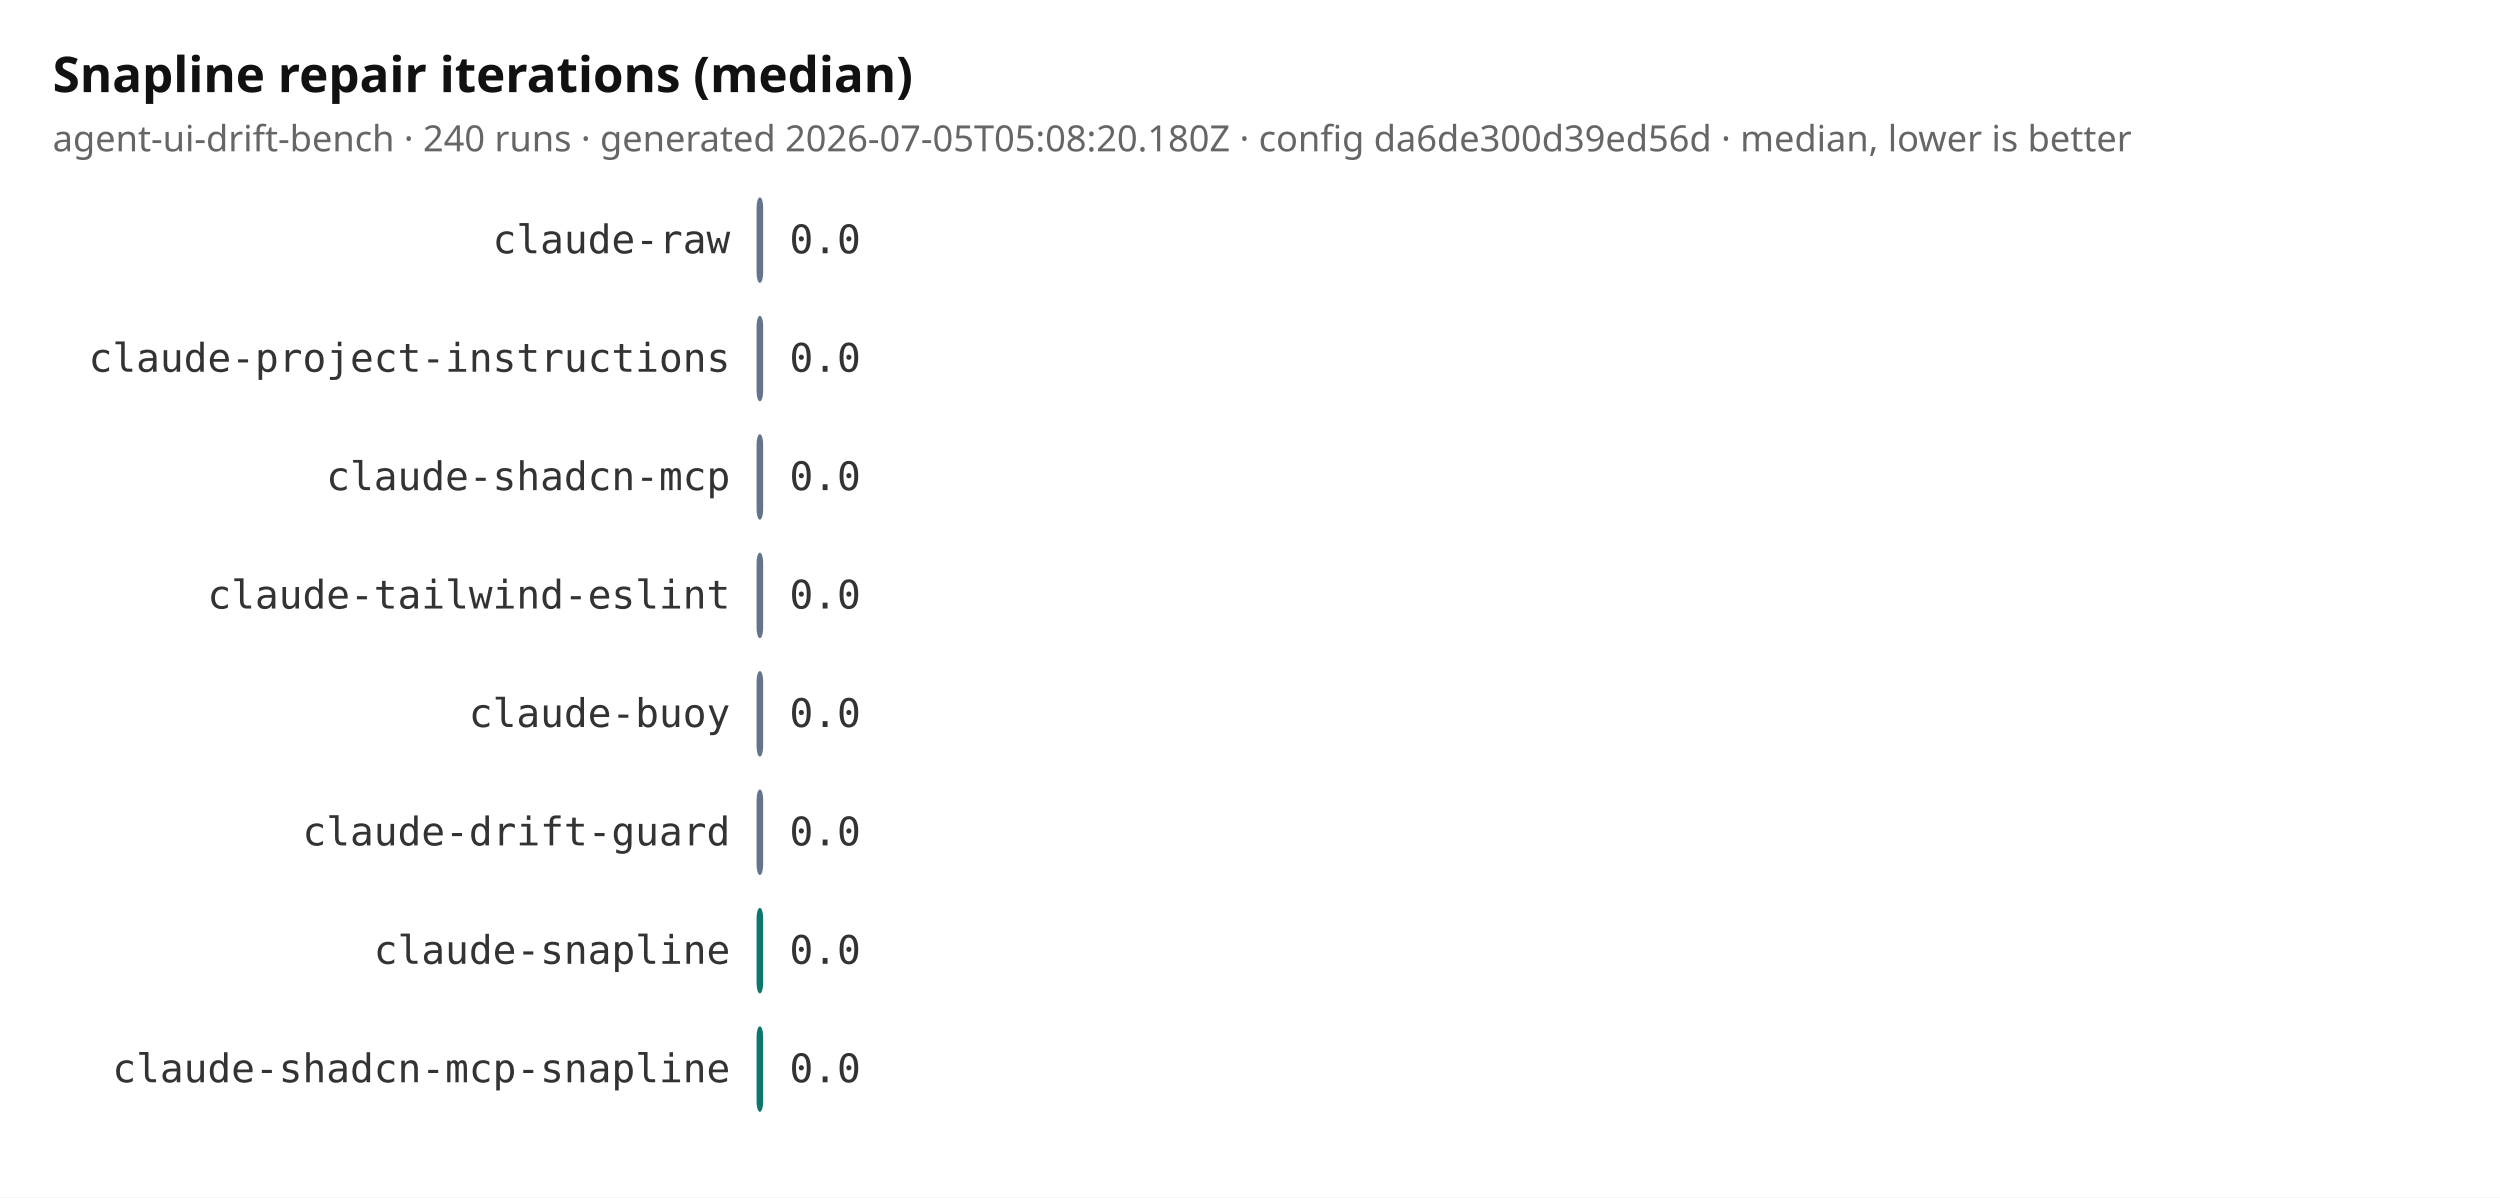
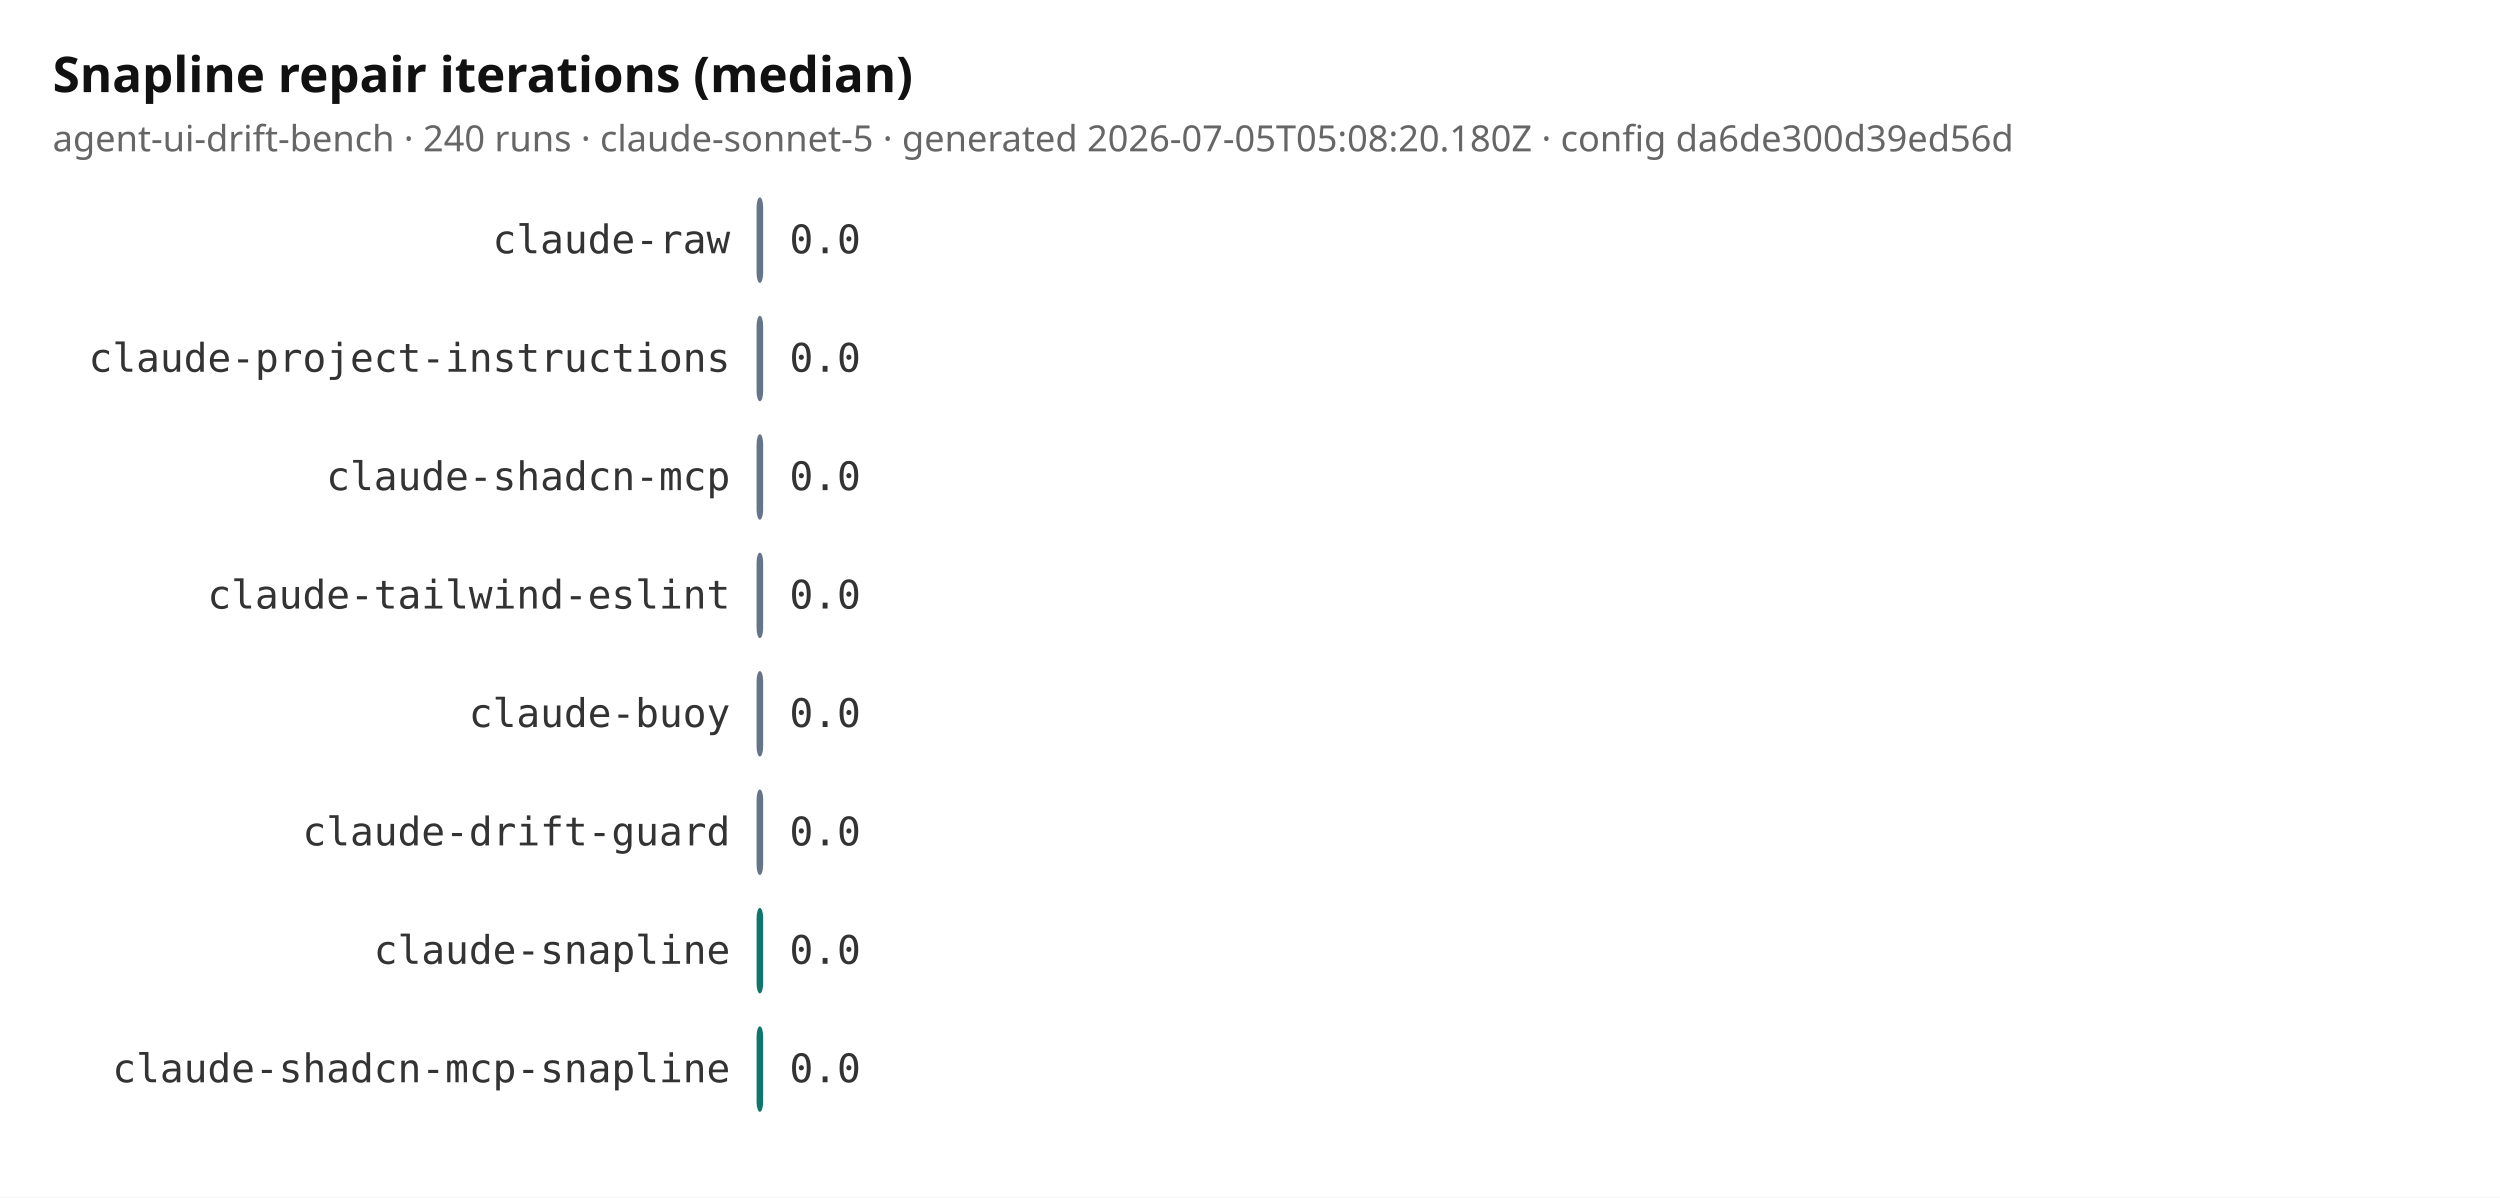
<svg xmlns="http://www.w3.org/2000/svg" width="760" height="364" viewBox="0 0 760 364" role="img" aria-label="Snapline repair iterations (median)">
  <defs>
    <pattern id="tbd" width="8" height="8" patternTransform="rotate(45)" patternUnits="userSpaceOnUse">
      <rect width="8" height="8" fill="#e2e8f0" />
      <line x1="0" y1="0" x2="0" y2="8" stroke="#94a3b8" stroke-width="2" />
    </pattern>
  </defs>
  <rect width="760" height="364" fill="#ffffff" />
  <text x="16" y="28" font-size="15" font-weight="bold" fill="#111" font-family="ui-sans-serif, system-ui">Snapline repair iterations (median)</text>
-   <text x="16" y="46" font-size="11" fill="#666" font-family="ui-sans-serif, system-ui">agent-ui-drift-bench · 240 runs · generated 2026-07-05T05:08:20.180Z · config da6de300d39ed56d · median, lower is better</text>
+   <text x="16" y="46" font-size="11" fill="#666" font-family="ui-sans-serif, system-ui">agent-ui-drift-bench · 240 runs · claude-sonnet-5 · generated 2026-07-05T05:08:20.180Z · config da6de300d39ed56d</text>
  <text x="222" y="77" text-anchor="end" font-size="12" fill="#333" font-family="ui-monospace, monospace">claude-raw</text>
  <rect x="230" y="60" width="2" height="26" fill="#64748b" rx="3" />
  <text x="240" y="77" font-size="12" fill="#333" font-family="ui-monospace, monospace">0.0</text>
  <text x="222" y="113" text-anchor="end" font-size="12" fill="#333" font-family="ui-monospace, monospace">claude-project-instructions</text>
  <rect x="230" y="96" width="2" height="26" fill="#64748b" rx="3" />
  <text x="240" y="113" font-size="12" fill="#333" font-family="ui-monospace, monospace">0.0</text>
  <text x="222" y="149" text-anchor="end" font-size="12" fill="#333" font-family="ui-monospace, monospace">claude-shadcn-mcp</text>
  <rect x="230" y="132" width="2" height="26" fill="#64748b" rx="3" />
  <text x="240" y="149" font-size="12" fill="#333" font-family="ui-monospace, monospace">0.0</text>
  <text x="222" y="185" text-anchor="end" font-size="12" fill="#333" font-family="ui-monospace, monospace">claude-tailwind-eslint</text>
  <rect x="230" y="168" width="2" height="26" fill="#64748b" rx="3" />
  <text x="240" y="185" font-size="12" fill="#333" font-family="ui-monospace, monospace">0.0</text>
  <text x="222" y="221" text-anchor="end" font-size="12" fill="#333" font-family="ui-monospace, monospace">claude-buoy</text>
  <rect x="230" y="204" width="2" height="26" fill="#64748b" rx="3" />
  <text x="240" y="221" font-size="12" fill="#333" font-family="ui-monospace, monospace">0.0</text>
  <text x="222" y="257" text-anchor="end" font-size="12" fill="#333" font-family="ui-monospace, monospace">claude-drift-guard</text>
  <rect x="230" y="240" width="2" height="26" fill="#64748b" rx="3" />
  <text x="240" y="257" font-size="12" fill="#333" font-family="ui-monospace, monospace">0.0</text>
  <text x="222" y="293" text-anchor="end" font-size="12" fill="#333" font-family="ui-monospace, monospace">claude-snapline</text>
  <rect x="230" y="276" width="2" height="26" fill="#0f766e" rx="3" />
  <text x="240" y="293" font-size="12" fill="#333" font-family="ui-monospace, monospace">0.0</text>
  <text x="222" y="329" text-anchor="end" font-size="12" fill="#333" font-family="ui-monospace, monospace">claude-shadcn-mcp-snapline</text>
  <rect x="230" y="312" width="2" height="26" fill="#0f766e" rx="3" />
  <text x="240" y="329" font-size="12" fill="#333" font-family="ui-monospace, monospace">0.0</text>
</svg>
